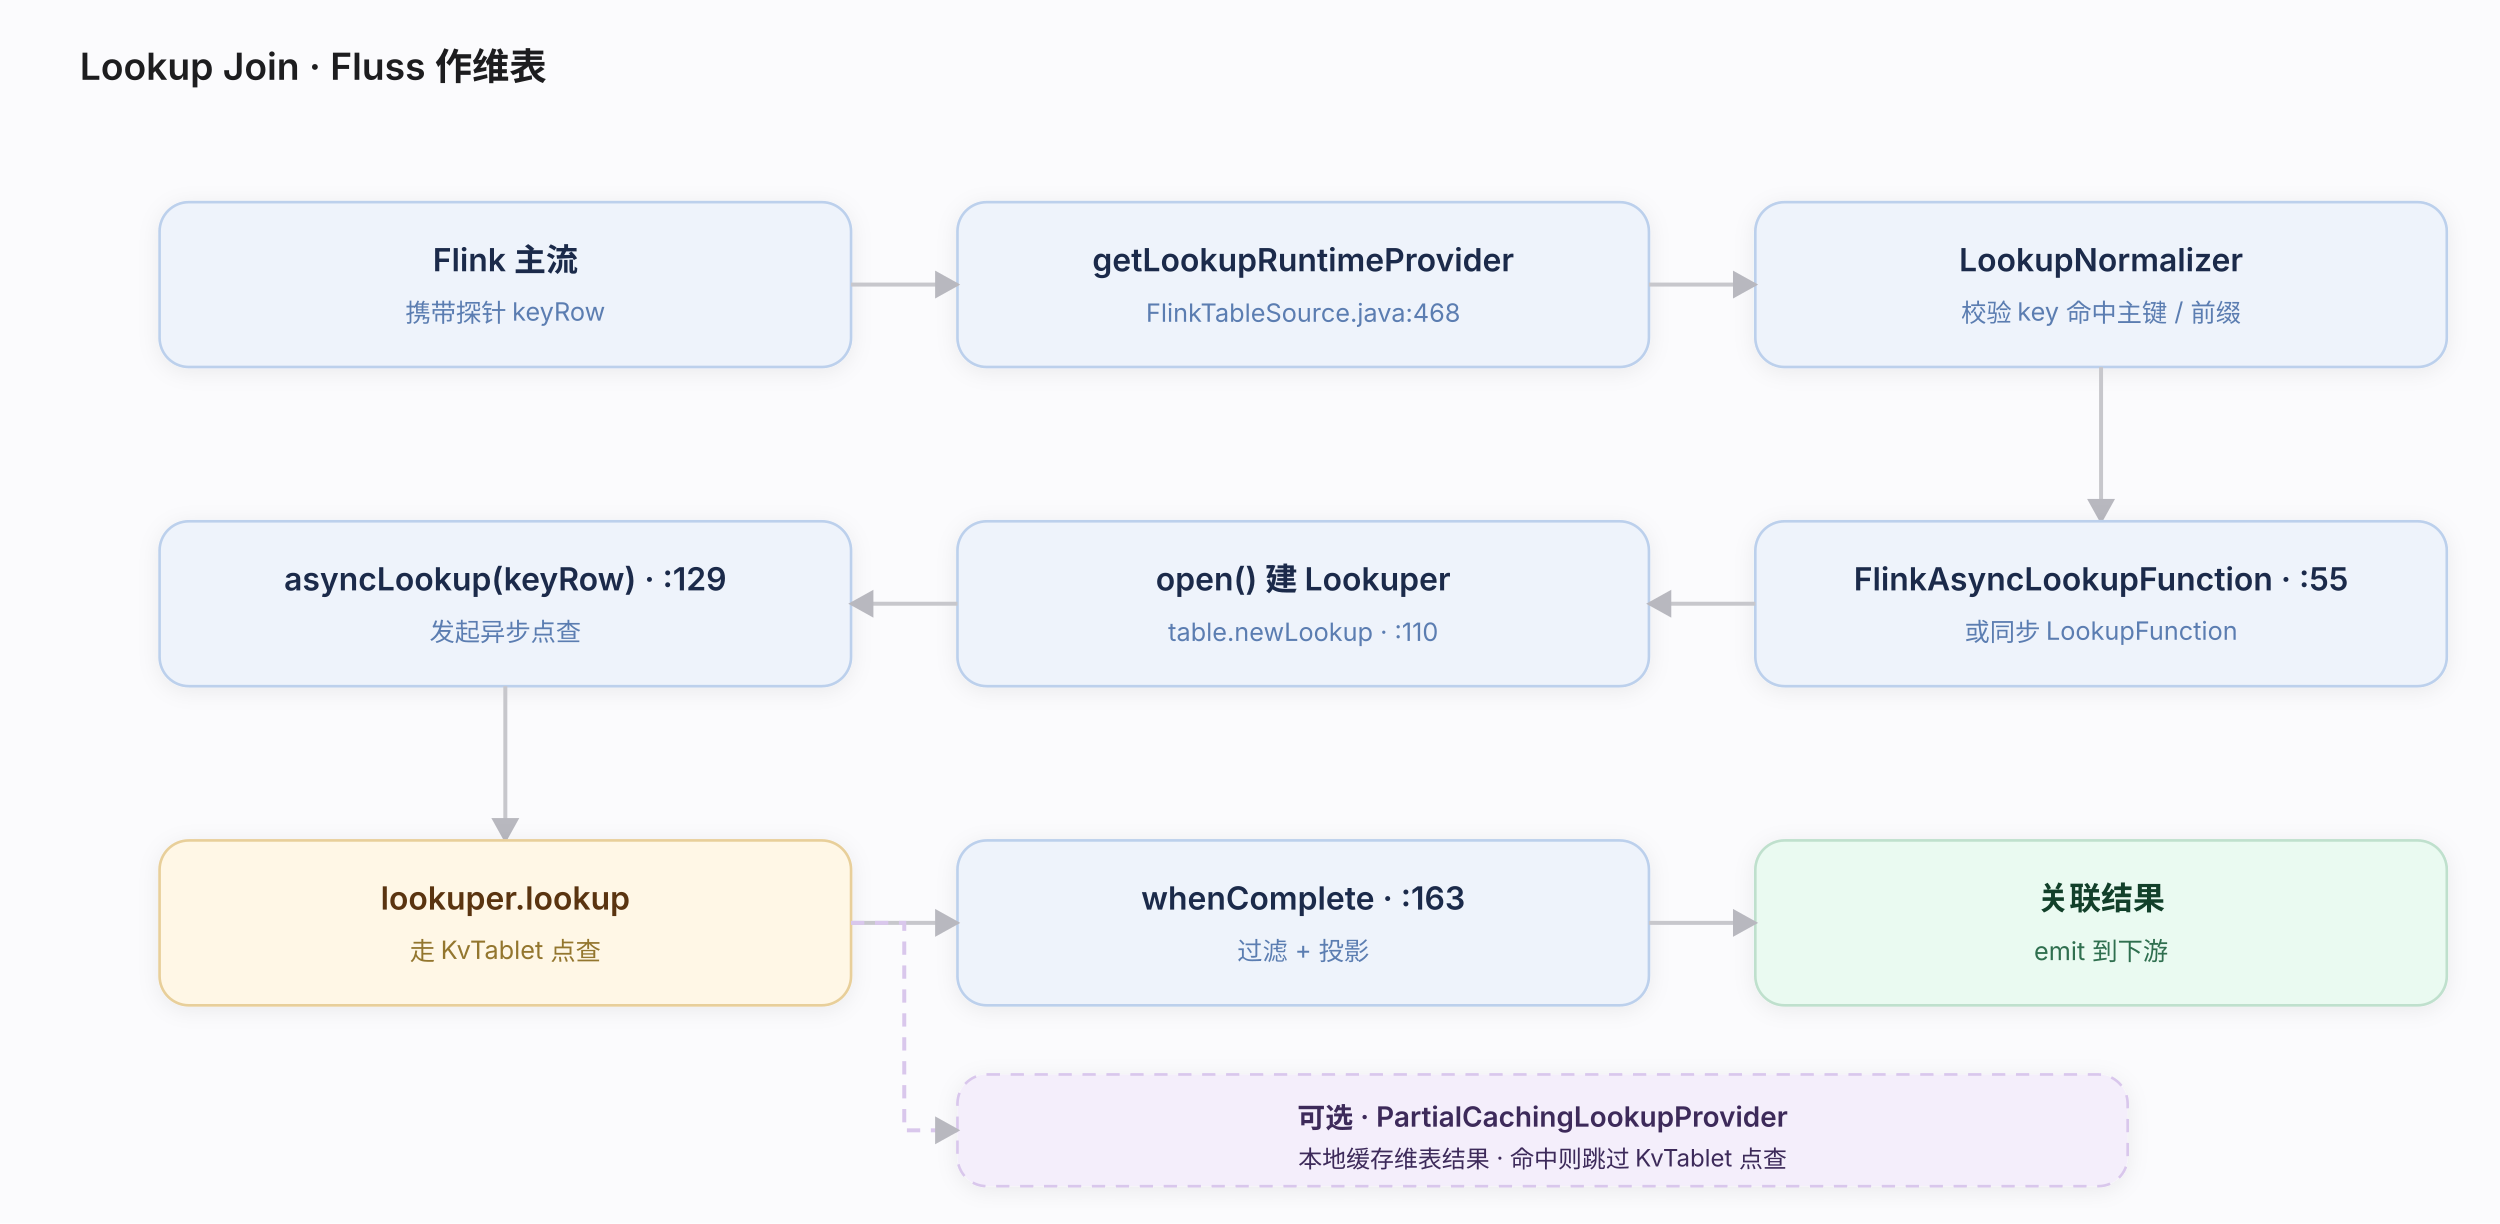
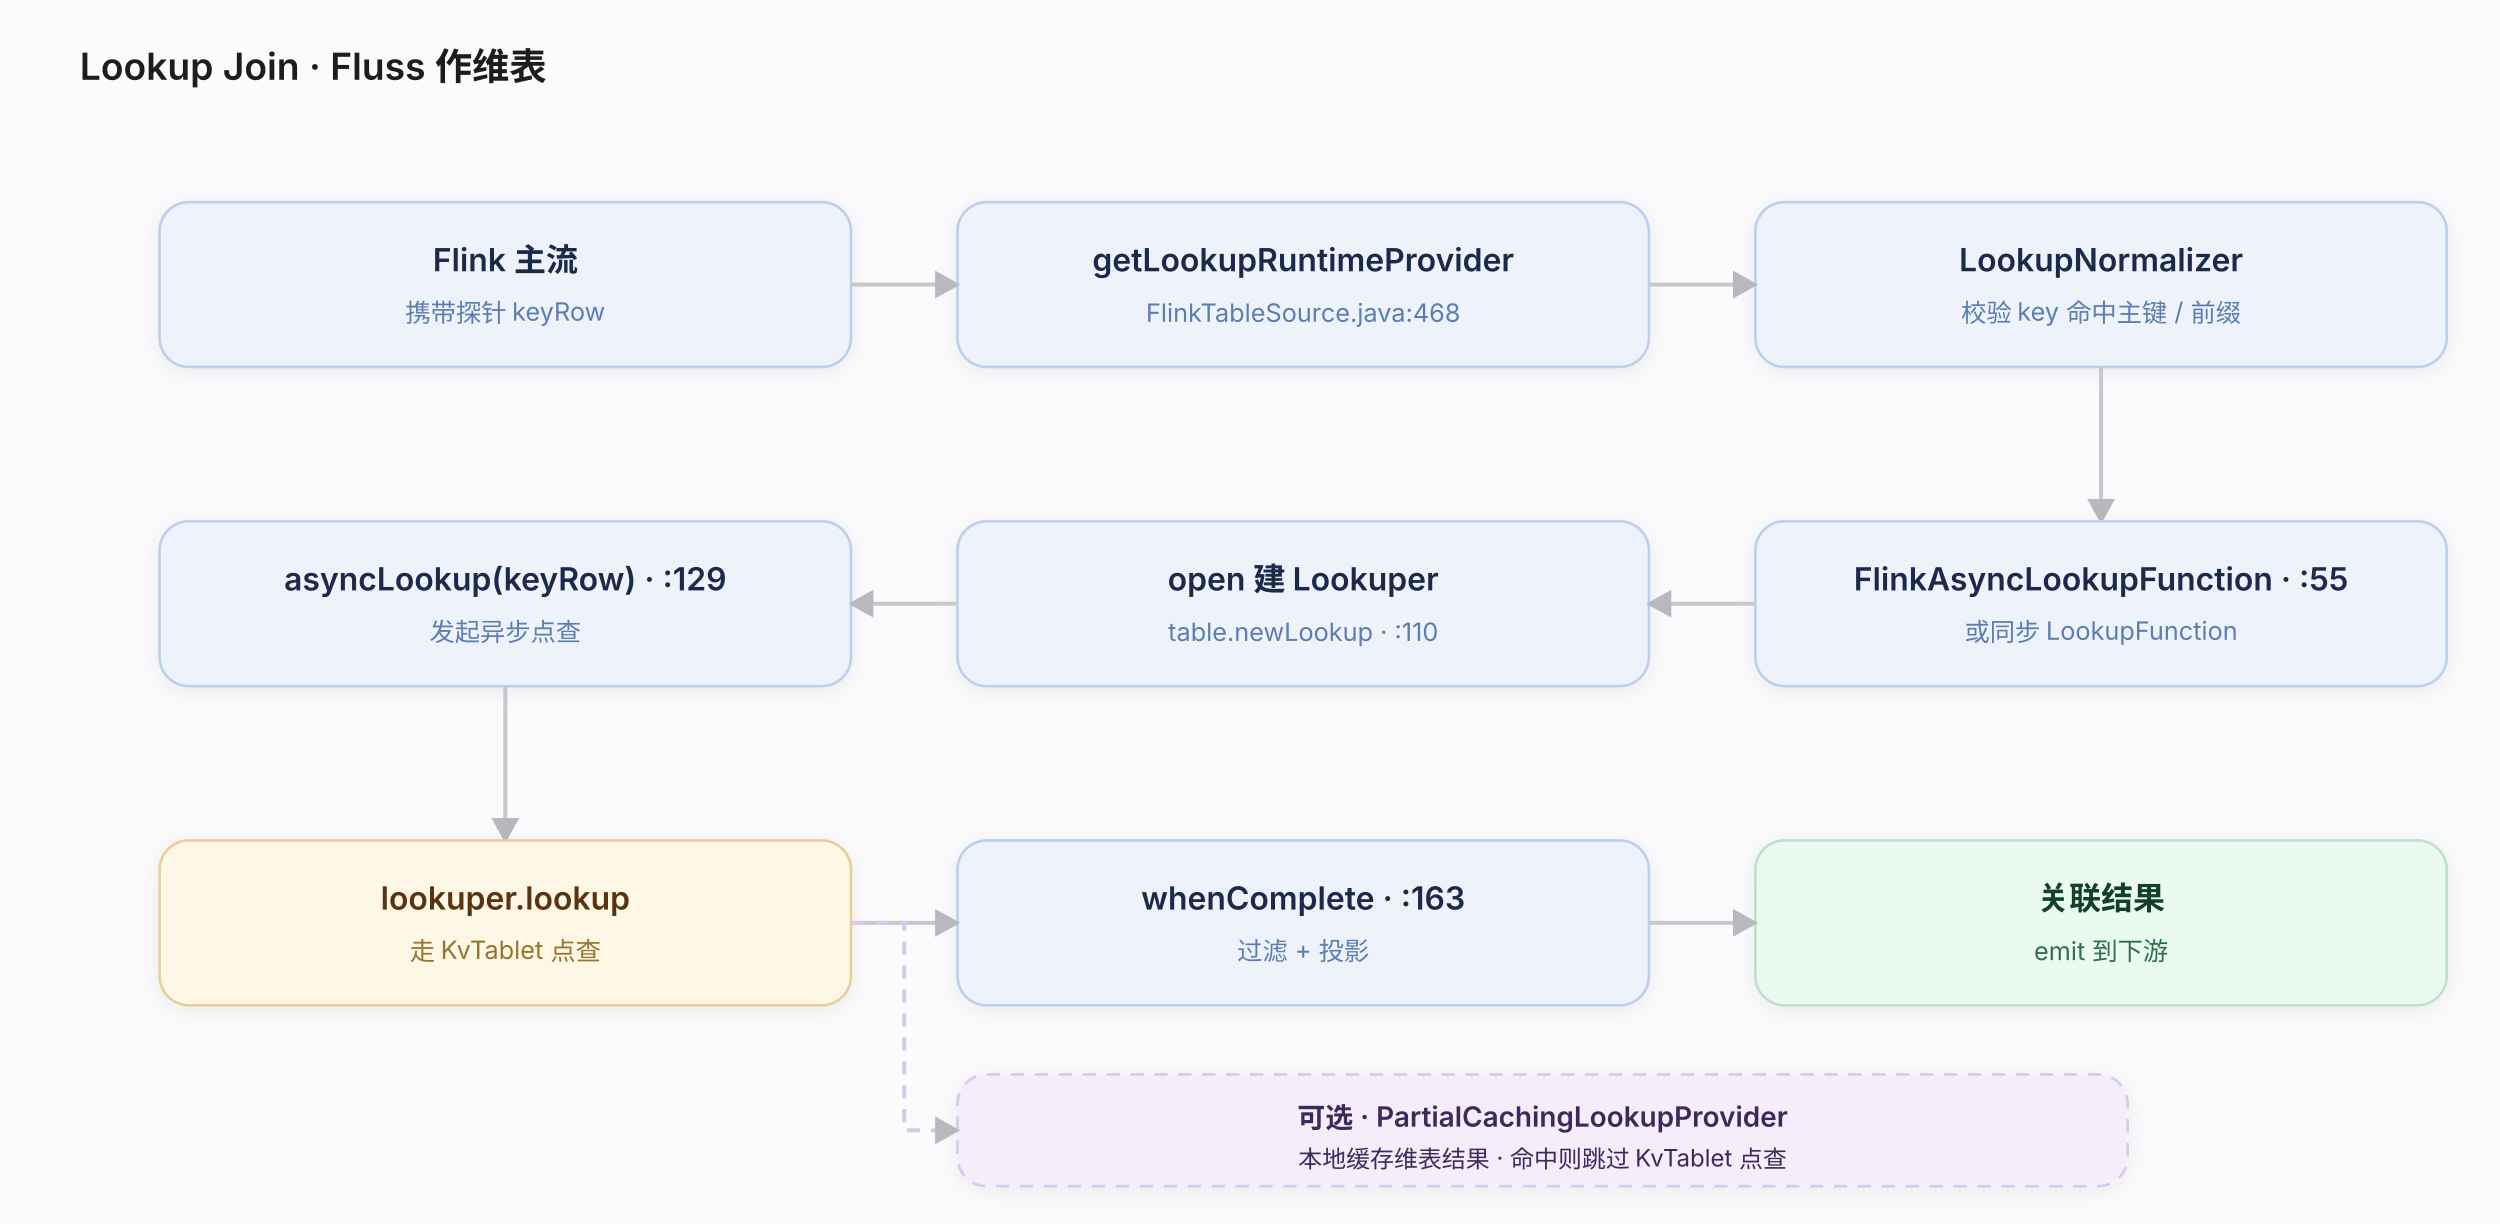
<svg xmlns="http://www.w3.org/2000/svg" width="940" height="460" viewBox="0 0 940 460" font-family="-apple-system,BlinkMacSystemFont,'SF Pro Display','Helvetica Neue','PingFang SC','Microsoft YaHei',sans-serif">
  <defs>
    <filter id="soft" x="-20%" y="-20%" width="140%" height="140%">
      <feDropShadow dx="0" dy="1.5" stdDeviation="4" flood-color="#1d1d1f" flood-opacity="0.07" />
    </filter>
    <marker id="ar" viewBox="0 0 10 10" refX="8" refY="5" markerWidth="7" markerHeight="7" orient="auto-start-reverse">
      <path d="M0,0 L9,5 L0,10 z" fill="#b8b8bf" />
    </marker>
  </defs>
  <rect width="940" height="460" fill="#fbfbfd" />
  <text x="30" y="30" font-size="14" font-weight="600" fill="#1d1d1f">Lookup Join · Fluss 作维表</text>
  <rect x="60" y="76" width="260" height="62" rx="11" fill="#eef3fb" stroke="#bcd0ec" filter="url(#soft)" />
  <text x="190" y="102" font-size="12" font-weight="600" fill="#1b2a4a" text-anchor="middle">Flink 主流</text>
  <text x="190" y="121" font-size="9.5" fill="#5b7db1" text-anchor="middle">携带探针 keyRow</text>
  <rect x="360" y="76" width="260" height="62" rx="11" fill="#eef3fb" stroke="#bcd0ec" filter="url(#soft)" />
  <text x="490" y="102" font-size="12" font-weight="600" fill="#1b2a4a" text-anchor="middle">getLookupRuntimeProvider</text>
  <text x="490" y="121" font-size="9.5" fill="#5b7db1" text-anchor="middle">FlinkTableSource.java:468</text>
  <rect x="660" y="76" width="260" height="62" rx="11" fill="#eef3fb" stroke="#bcd0ec" filter="url(#soft)" />
  <text x="790" y="102" font-size="12" font-weight="600" fill="#1b2a4a" text-anchor="middle">LookupNormalizer</text>
  <text x="790" y="121" font-size="9.5" fill="#5b7db1" text-anchor="middle">校验 key 命中主键 / 前缀</text>
  <path d="M320,107 L360,107" stroke="#c7c7cc" stroke-width="1.5" fill="none" marker-end="url(#ar)" />
  <path d="M620,107 L660,107" stroke="#c7c7cc" stroke-width="1.5" fill="none" marker-end="url(#ar)" />
  <path d="M790,138 L790,196" stroke="#c7c7cc" stroke-width="1.5" fill="none" marker-end="url(#ar)" />
  <rect x="660" y="196" width="260" height="62" rx="11" fill="#eef3fb" stroke="#bcd0ec" filter="url(#soft)" />
  <text x="790" y="222" font-size="12" font-weight="600" fill="#1b2a4a" text-anchor="middle">FlinkAsyncLookupFunction · :55</text>
  <text x="790" y="241" font-size="9.5" fill="#5b7db1" text-anchor="middle">或同步 LookupFunction</text>
  <rect x="360" y="196" width="260" height="62" rx="11" fill="#eef3fb" stroke="#bcd0ec" filter="url(#soft)" />
-   <text x="490" y="222" font-size="12" font-weight="600" fill="#1b2a4a" text-anchor="middle">open() 建 Lookuper</text>
+   <text x="490" y="222" font-size="12" font-weight="600" fill="#1b2a4a" text-anchor="middle">open 建 Lookuper</text>
  <text x="490" y="241" font-size="9.5" fill="#5b7db1" text-anchor="middle">table.newLookup · :110</text>
  <rect x="60" y="196" width="260" height="62" rx="11" fill="#eef3fb" stroke="#bcd0ec" filter="url(#soft)" />
  <text x="190" y="222" font-size="12" font-weight="600" fill="#1b2a4a" text-anchor="middle">asyncLookup(keyRow) · :129</text>
  <text x="190" y="241" font-size="9.5" fill="#5b7db1" text-anchor="middle">发起异步点查</text>
  <path d="M660,227 L620,227" stroke="#c7c7cc" stroke-width="1.5" fill="none" marker-end="url(#ar)" />
  <path d="M360,227 L320,227" stroke="#c7c7cc" stroke-width="1.5" fill="none" marker-end="url(#ar)" />
  <path d="M190,258 L190,316" stroke="#c7c7cc" stroke-width="1.5" fill="none" marker-end="url(#ar)" />
  <rect x="60" y="316" width="260" height="62" rx="11" fill="#fff7e6" stroke="#e8cf9a" filter="url(#soft)" />
  <text x="190" y="342" font-size="12" font-weight="600" fill="#5a3410" text-anchor="middle">lookuper.lookup</text>
  <text x="190" y="361" font-size="9.5" fill="#93762e" text-anchor="middle">走 KvTablet 点查</text>
  <rect x="360" y="316" width="260" height="62" rx="11" fill="#eef3fb" stroke="#bcd0ec" filter="url(#soft)" />
  <text x="490" y="342" font-size="12" font-weight="600" fill="#1b2a4a" text-anchor="middle">whenComplete · :163</text>
  <text x="490" y="361" font-size="9.5" fill="#5b7db1" text-anchor="middle">过滤 + 投影</text>
  <rect x="660" y="316" width="260" height="62" rx="11" fill="#eafaf1" stroke="#bfe0cd" filter="url(#soft)" />
  <text x="790" y="342" font-size="12" font-weight="600" fill="#12402a" text-anchor="middle">关联结果</text>
  <text x="790" y="361" font-size="9.5" fill="#2f6f4f" text-anchor="middle">emit 到下游</text>
  <path d="M320,347 L360,347" stroke="#c7c7cc" stroke-width="1.5" fill="none" marker-end="url(#ar)" />
  <path d="M620,347 L660,347" stroke="#c7c7cc" stroke-width="1.5" fill="none" marker-end="url(#ar)" />
  <rect x="360" y="404" width="440" height="42" rx="11" fill="#f4eefb" stroke="#d9c7ec" stroke-dasharray="5 4" filter="url(#soft)" />
  <text x="580" y="424" font-size="10.5" font-weight="600" fill="#3d2a5a" text-anchor="middle">可选 · PartialCachingLookupProvider</text>
  <text x="580" y="439" font-size="9" fill="#3d2a5a" text-anchor="middle">本地缓存维表结果 · 命中则跳过 KvTablet 点查</text>
  <path d="M320,347 L340,347 L340,425 L360,425" stroke="#d9c7ec" stroke-width="1.5" stroke-dasharray="5 4" fill="none" marker-end="url(#ar)" />
</svg>
